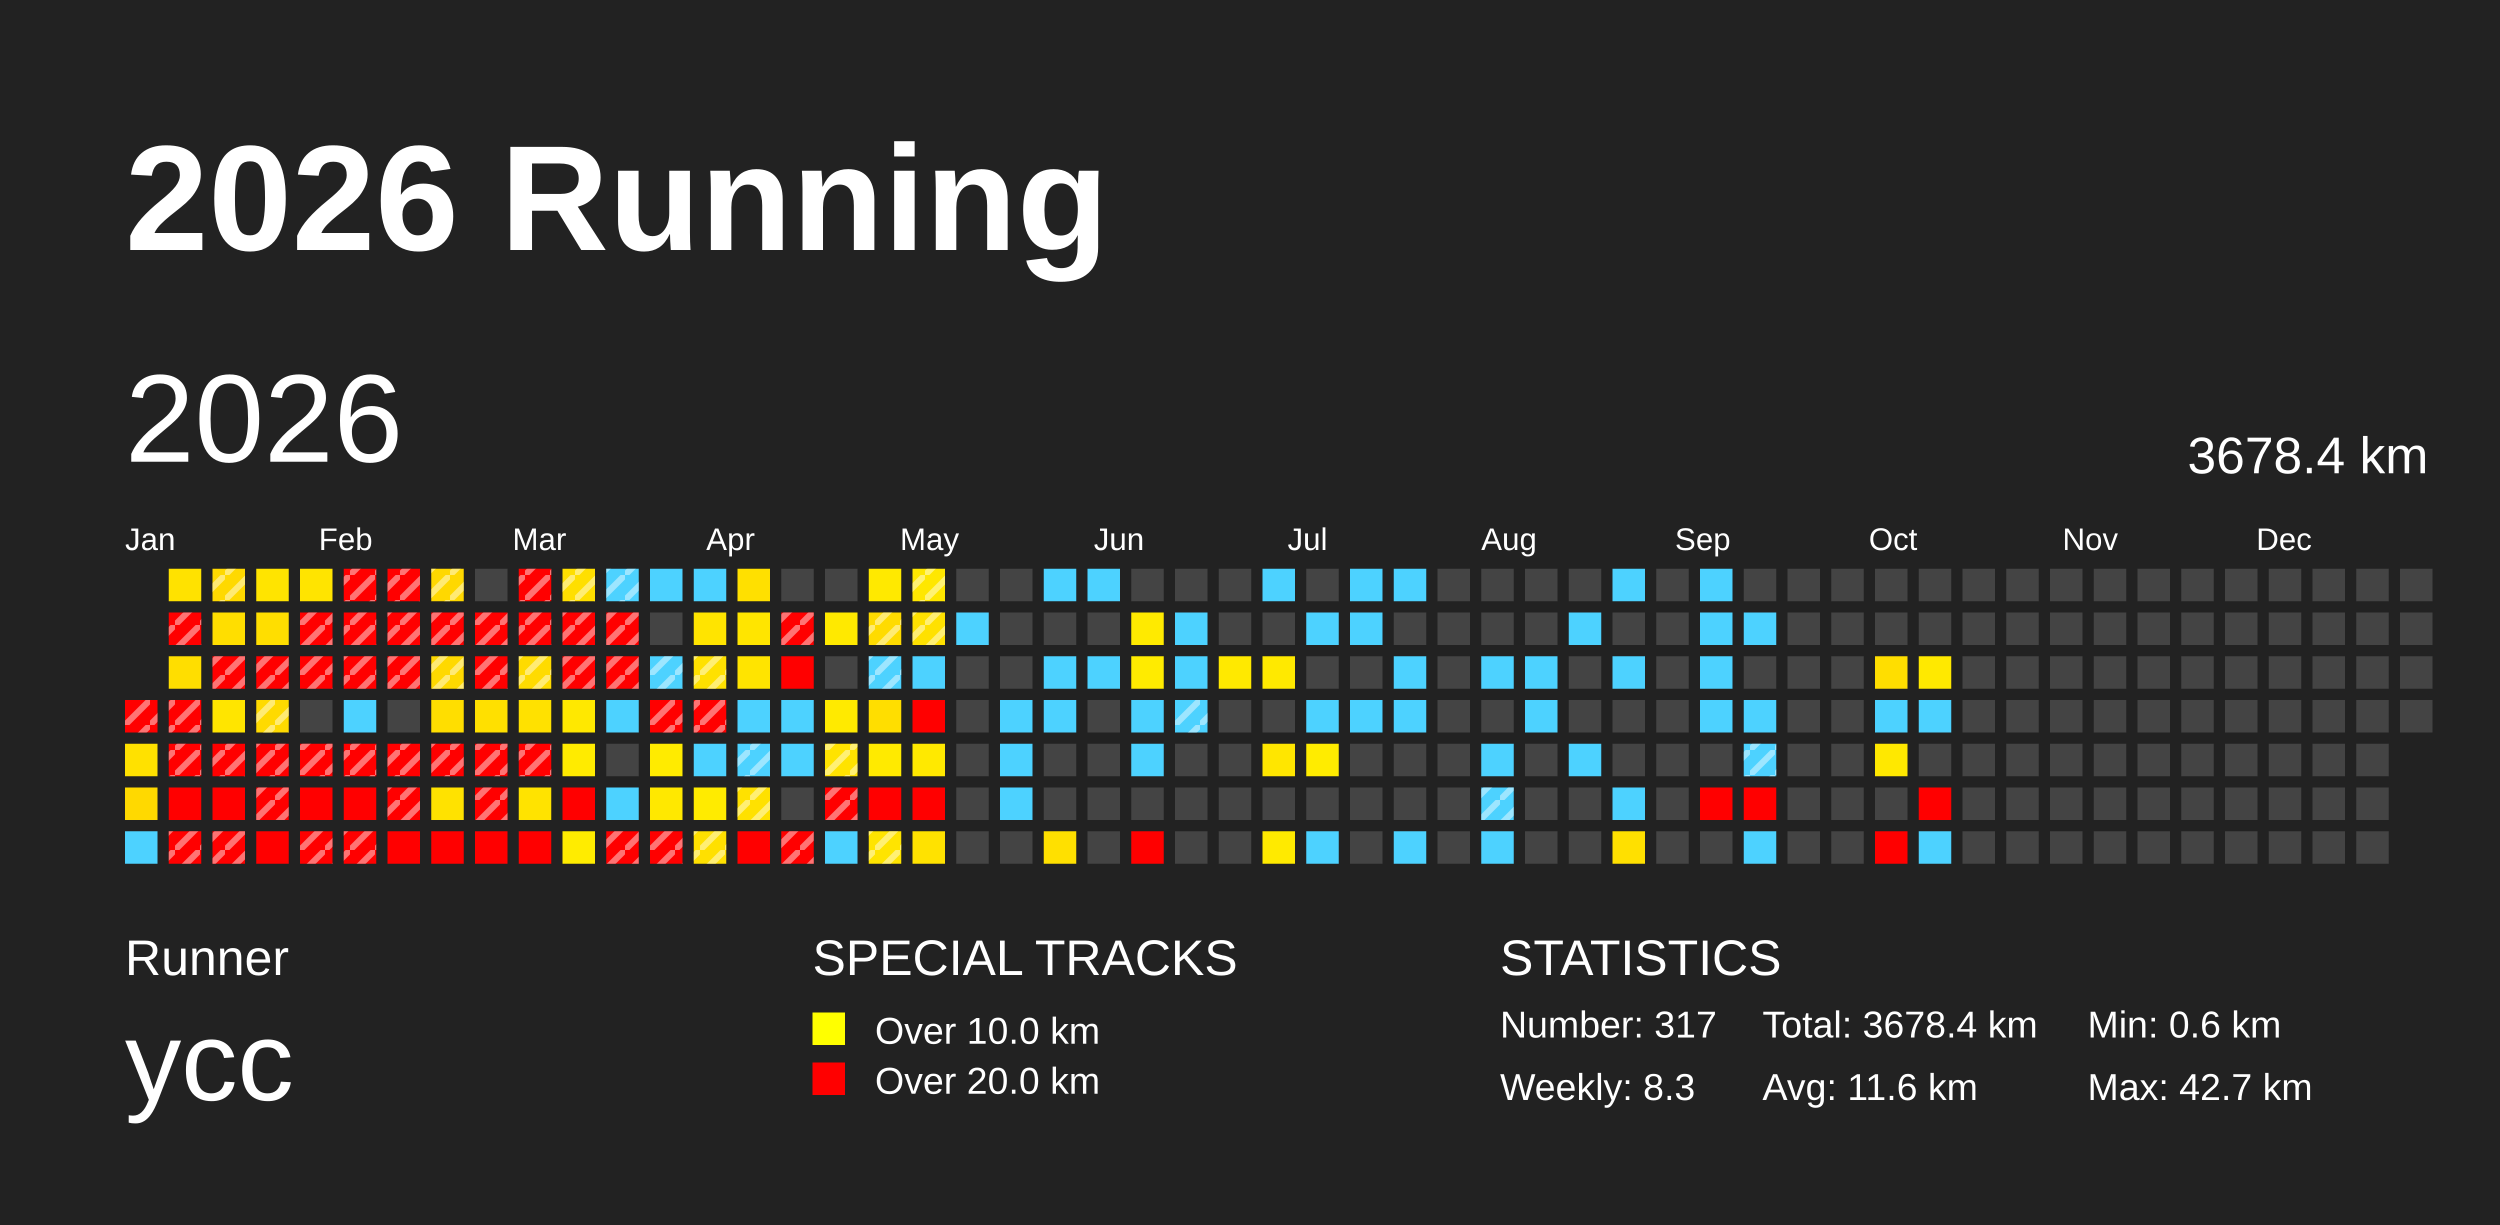
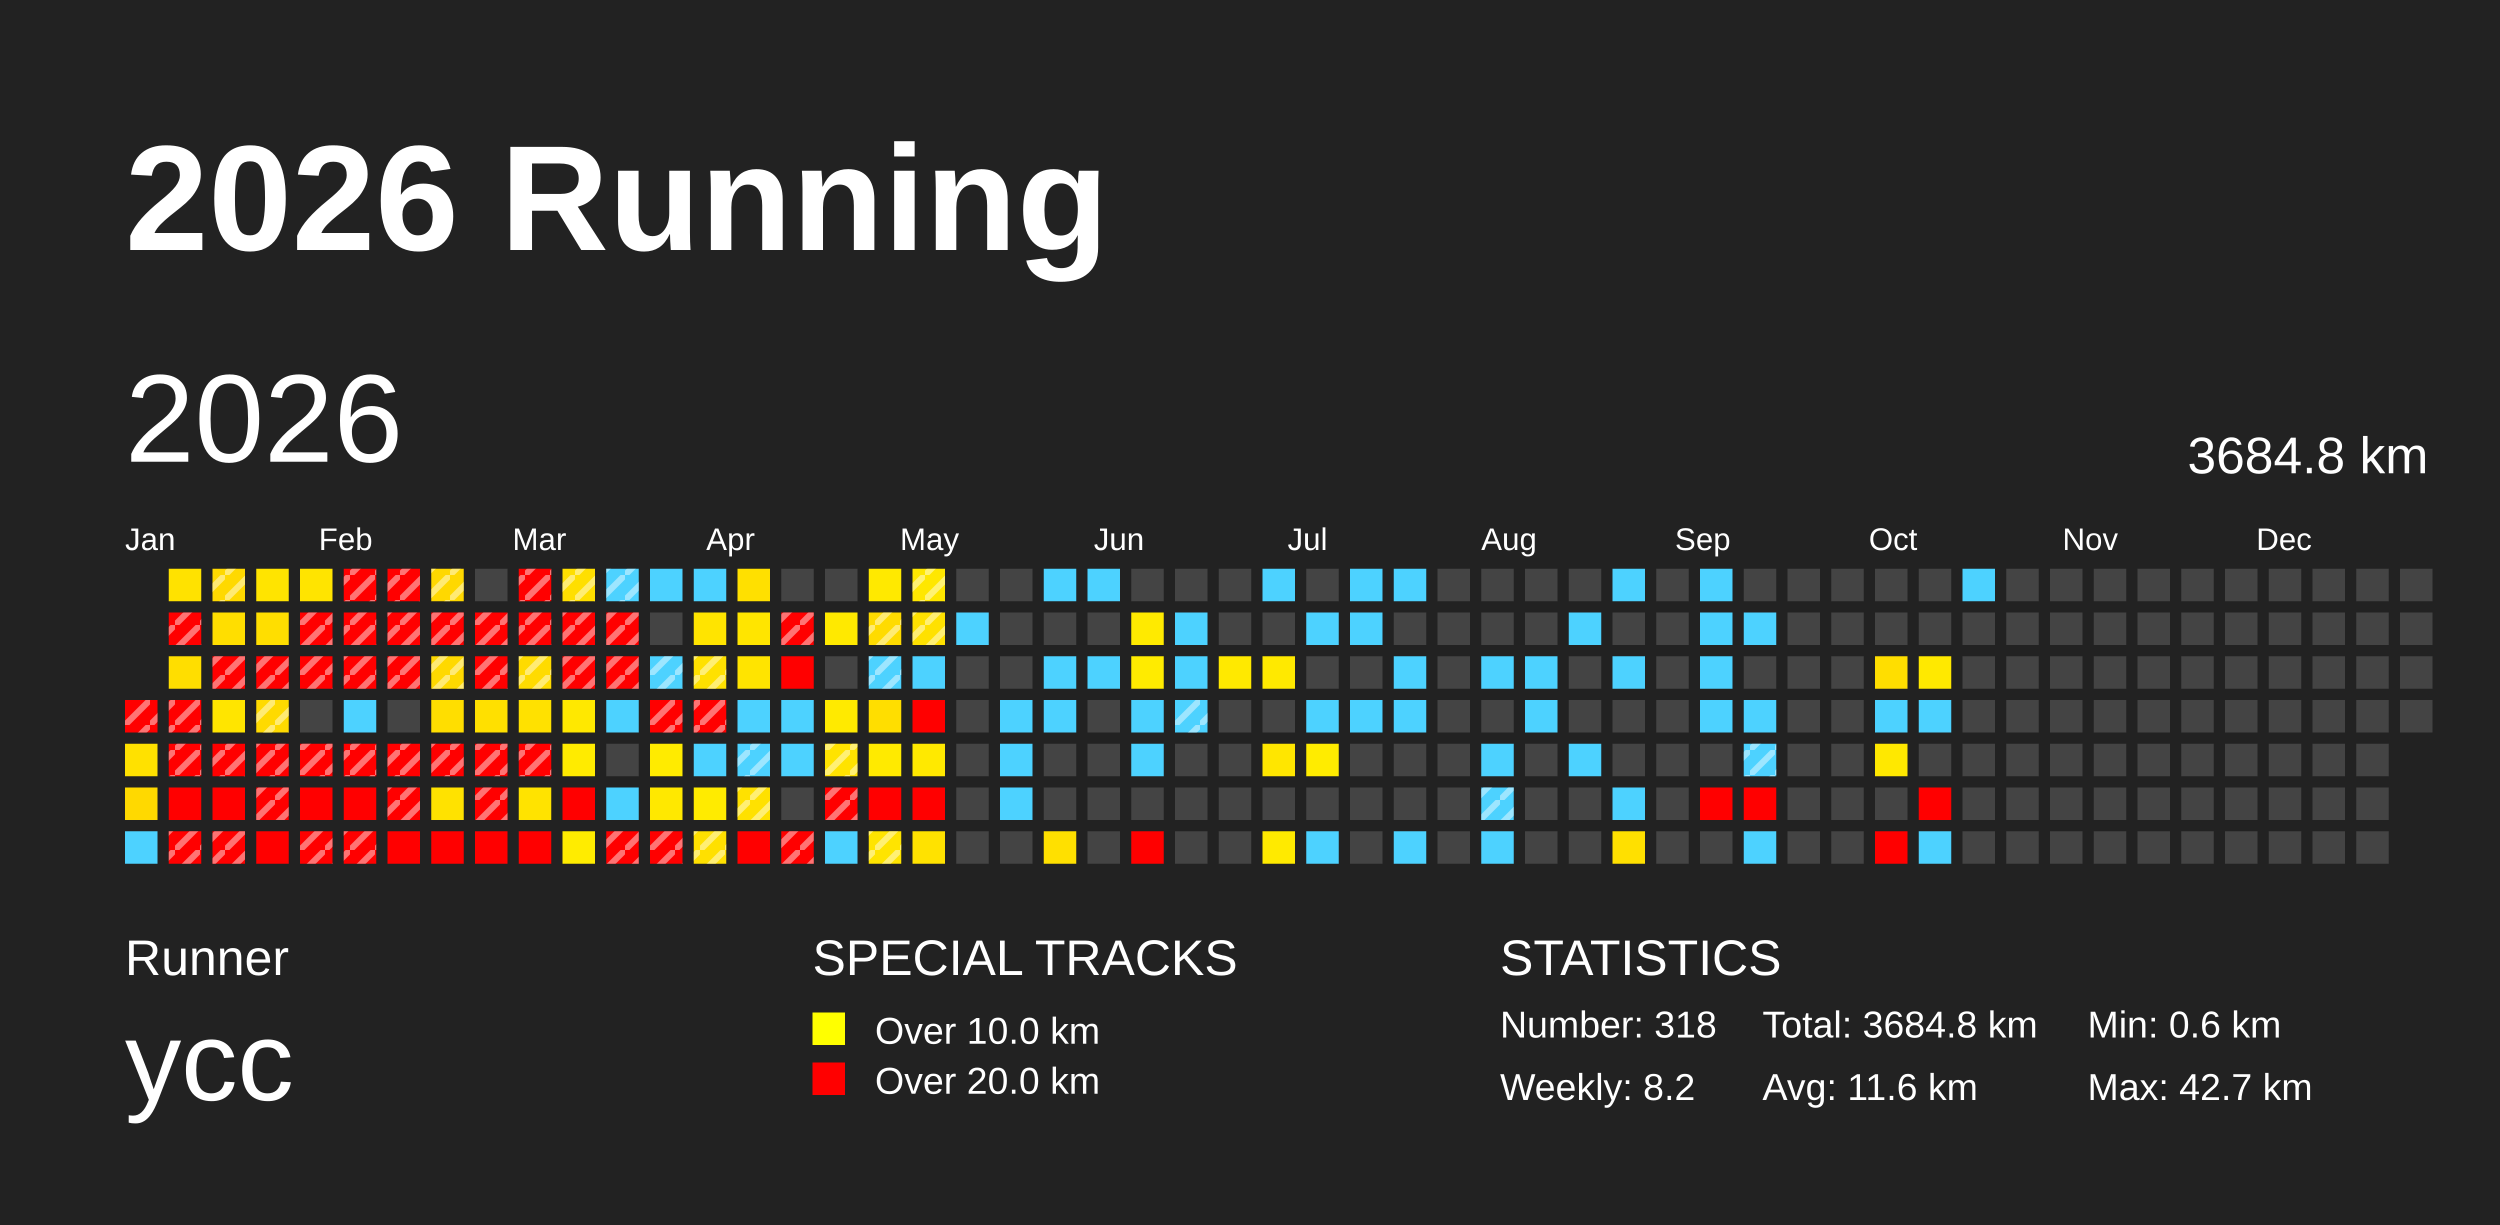
<svg xmlns="http://www.w3.org/2000/svg" baseProfile="full" height="98mm" version="1.1" viewBox="0,0,200,98" width="200mm">
  <defs>
    <pattern height="2" id="indoor-stripe" patternUnits="userSpaceOnUse" width="2">
      <line stroke="white" stroke-opacity="0.45" stroke-width="0.5" x1="0" x2="2" y1="2" y2="0" />
    </pattern>
  </defs>
  <rect fill="#222222" height="98" width="200" x="0" y="0" />
  <text fill="#FFFFFF" style="font-size:12px; font-family:Arial; font-weight:bold;" x="10" y="20">2026 Running</text>
  <text fill="#FFFFFF" style="font-size:4px; font-family:Arial" x="10" y="78">Runner</text>
  <text fill="#FFFFFF" style="font-size:9px; font-family:Arial" x="10" y="88">ycc</text>
  <text fill="#FFFFFF" style="font-size:4px; font-family:Arial" x="65" y="78">SPECIAL TRACKS</text>
  <rect fill="yellow" height="2.6" width="2.6" x="65" y="81" />
  <text fill="#FFFFFF" style="font-size:3px; font-family:Arial" x="70" y="83.5">Over 10.0 km</text>
  <rect fill="red" height="2.6" width="2.6" x="65" y="85" />
  <text fill="#FFFFFF" style="font-size:3px; font-family:Arial" x="70" y="87.5">Over 20.0 km</text>
  <text fill="#FFFFFF" style="font-size:4px; font-family:Arial" x="120" y="78">STATISTICS</text>
-   <text fill="#FFFFFF" style="font-size:3px; font-family:Arial" x="120" y="83">Number: 317</text>
-   <text fill="#FFFFFF" style="font-size:3px; font-family:Arial" x="120" y="88">Weekly: 8.3</text>
-   <text fill="#FFFFFF" style="font-size:3px; font-family:Arial" x="141" y="83">Total: 3678.4 km</text>
+   <text fill="#FFFFFF" style="font-size:3px; font-family:Arial" x="120" y="83">Number: 318</text>
+   <text fill="#FFFFFF" style="font-size:3px; font-family:Arial" x="120" y="88">Weekly: 8.2</text>
+   <text fill="#FFFFFF" style="font-size:3px; font-family:Arial" x="141" y="83">Total: 3684.8 km</text>
  <text fill="#FFFFFF" style="font-size:3px; font-family:Arial" x="141" y="88">Avg: 11.6 km</text>
  <text fill="#FFFFFF" style="font-size:3px; font-family:Arial" x="167" y="83">Min: 0.6 km</text>
  <text fill="#FFFFFF" style="font-size:3px; font-family:Arial" x="167" y="88">Max: 42.7 km</text>
  <text dominant-baseline="hanging" fill="#FFFFFF" style="font-size:10.0px; font-family:Arial;" x="10" y="30">2026</text>
-   <text dominant-baseline="hanging" fill="#FFFFFF" style="font-size:4.125px; font-family:Arial;" x="175" y="35">3678.4 km</text>
+   <text dominant-baseline="hanging" fill="#FFFFFF" style="font-size:4.125px; font-family:Arial;" x="175" y="35">3684.8 km</text>
  <text fill="#FFFFFF" style="font-size:2.5px; font-family:Arial" x="10.0" y="44">Jan</text>
  <text fill="#FFFFFF" style="font-size:2.5px; font-family:Arial" x="25.5" y="44">Feb</text>
  <text fill="#FFFFFF" style="font-size:2.5px; font-family:Arial" x="41.0" y="44">Mar</text>
  <text fill="#FFFFFF" style="font-size:2.5px; font-family:Arial" x="56.5" y="44">Apr</text>
  <text fill="#FFFFFF" style="font-size:2.5px; font-family:Arial" x="72.0" y="44">May</text>
  <text fill="#FFFFFF" style="font-size:2.5px; font-family:Arial" x="87.5" y="44">Jun</text>
  <text fill="#FFFFFF" style="font-size:2.5px; font-family:Arial" x="103.0" y="44">Jul</text>
  <text fill="#FFFFFF" style="font-size:2.5px; font-family:Arial" x="118.5" y="44">Aug</text>
  <text fill="#FFFFFF" style="font-size:2.5px; font-family:Arial" x="134.0" y="44">Sep</text>
  <text fill="#FFFFFF" style="font-size:2.5px; font-family:Arial" x="149.5" y="44">Oct</text>
  <text fill="#FFFFFF" style="font-size:2.5px; font-family:Arial" x="165.0" y="44">Nov</text>
  <text fill="#FFFFFF" style="font-size:2.5px; font-family:Arial" x="180.5" y="44">Dec</text>
  <rect fill="red" height="2.6" width="2.6" x="10.0" y="56.0" />
  <rect fill="url(#indoor-stripe)" height="2.6" width="2.6" x="10.0" y="56.0" />
  <rect fill="#ffe100" height="2.6" width="2.6" x="10.0" y="59.5" />
  <rect fill="#ffd900" height="2.6" width="2.6" x="10.0" y="63.0" />
  <rect fill="#4dd2ff" height="2.6" width="2.6" x="10.0" y="66.5" />
  <rect fill="#ffe200" height="2.6" width="2.6" x="13.5" y="45.5" />
  <rect fill="red" height="2.6" width="2.6" x="13.5" y="49.0" />
  <rect fill="url(#indoor-stripe)" height="2.6" width="2.6" x="13.5" y="49.0" />
  <rect fill="#ffde00" height="2.6" width="2.6" x="13.5" y="52.5" />
  <rect fill="red" height="2.6" width="2.6" x="13.5" y="56.0" />
  <rect fill="url(#indoor-stripe)" height="2.6" width="2.6" x="13.5" y="56.0" />
  <rect fill="red" height="2.6" width="2.6" x="13.5" y="59.5" />
  <rect fill="url(#indoor-stripe)" height="2.6" width="2.6" x="13.5" y="59.5" />
  <rect fill="red" height="2.6" width="2.6" x="13.5" y="63.0" />
  <rect fill="red" height="2.6" width="2.6" x="13.5" y="66.5" />
  <rect fill="url(#indoor-stripe)" height="2.6" width="2.6" x="13.5" y="66.5" />
  <rect fill="#ffd900" height="2.6" width="2.6" x="17.0" y="45.5" />
  <rect fill="url(#indoor-stripe)" height="2.6" width="2.6" x="17.0" y="45.5" />
  <rect fill="#ffde00" height="2.6" width="2.6" x="17.0" y="49.0" />
  <rect fill="red" height="2.6" width="2.6" x="17.0" y="52.5" />
  <rect fill="url(#indoor-stripe)" height="2.6" width="2.6" x="17.0" y="52.5" />
  <rect fill="#ffe500" height="2.6" width="2.6" x="17.0" y="56.0" />
  <rect fill="red" height="2.6" width="2.6" x="17.0" y="59.5" />
  <rect fill="url(#indoor-stripe)" height="2.6" width="2.6" x="17.0" y="59.5" />
  <rect fill="red" height="2.6" width="2.6" x="17.0" y="63.0" />
  <rect fill="red" height="2.6" width="2.6" x="17.0" y="66.5" />
  <rect fill="url(#indoor-stripe)" height="2.6" width="2.6" x="17.0" y="66.5" />
  <rect fill="#ffe400" height="2.6" width="2.6" x="20.5" y="45.5" />
  <rect fill="#ffde00" height="2.6" width="2.6" x="20.5" y="49.0" />
  <rect fill="red" height="2.6" width="2.6" x="20.5" y="52.5" />
  <rect fill="url(#indoor-stripe)" height="2.6" width="2.6" x="20.5" y="52.5" />
  <rect fill="#ffda00" height="2.6" width="2.6" x="20.5" y="56.0" />
  <rect fill="url(#indoor-stripe)" height="2.6" width="2.6" x="20.5" y="56.0" />
  <rect fill="red" height="2.6" width="2.6" x="20.5" y="59.5" />
  <rect fill="url(#indoor-stripe)" height="2.6" width="2.6" x="20.5" y="59.5" />
  <rect fill="red" height="2.6" width="2.6" x="20.5" y="63.0" />
  <rect fill="url(#indoor-stripe)" height="2.6" width="2.6" x="20.5" y="63.0" />
  <rect fill="red" height="2.6" width="2.6" x="20.5" y="66.5" />
  <rect fill="#ffe400" height="2.6" width="2.6" x="24.0" y="45.5" />
  <rect fill="red" height="2.6" width="2.6" x="24.0" y="49.0" />
  <rect fill="url(#indoor-stripe)" height="2.6" width="2.6" x="24.0" y="49.0" />
  <rect fill="red" height="2.6" width="2.6" x="24.0" y="52.5" />
  <rect fill="url(#indoor-stripe)" height="2.6" width="2.6" x="24.0" y="52.5" />
  <rect fill="#444444" height="2.6" width="2.6" x="24.0" y="56.0" />
  <rect fill="red" height="2.6" width="2.6" x="24.0" y="59.5" />
  <rect fill="url(#indoor-stripe)" height="2.6" width="2.6" x="24.0" y="59.5" />
  <rect fill="red" height="2.6" width="2.6" x="24.0" y="63.0" />
  <rect fill="red" height="2.6" width="2.6" x="24.0" y="66.5" />
  <rect fill="url(#indoor-stripe)" height="2.6" width="2.6" x="24.0" y="66.5" />
  <rect fill="red" height="2.6" width="2.6" x="27.5" y="45.5" />
  <rect fill="url(#indoor-stripe)" height="2.6" width="2.6" x="27.5" y="45.5" />
  <rect fill="red" height="2.6" width="2.6" x="27.5" y="49.0" />
  <rect fill="url(#indoor-stripe)" height="2.6" width="2.6" x="27.5" y="49.0" />
  <rect fill="red" height="2.6" width="2.6" x="27.5" y="52.5" />
  <rect fill="url(#indoor-stripe)" height="2.6" width="2.6" x="27.5" y="52.5" />
  <rect fill="#4dd2ff" height="2.6" width="2.6" x="27.5" y="56.0" />
  <rect fill="red" height="2.6" width="2.6" x="27.5" y="59.5" />
  <rect fill="url(#indoor-stripe)" height="2.6" width="2.6" x="27.5" y="59.5" />
  <rect fill="red" height="2.6" width="2.6" x="27.5" y="63.0" />
  <rect fill="red" height="2.6" width="2.6" x="27.5" y="66.5" />
  <rect fill="url(#indoor-stripe)" height="2.6" width="2.6" x="27.5" y="66.5" />
  <rect fill="red" height="2.6" width="2.6" x="31.0" y="45.5" />
  <rect fill="url(#indoor-stripe)" height="2.6" width="2.6" x="31.0" y="45.5" />
  <rect fill="red" height="2.6" width="2.6" x="31.0" y="49.0" />
  <rect fill="url(#indoor-stripe)" height="2.6" width="2.6" x="31.0" y="49.0" />
  <rect fill="red" height="2.6" width="2.6" x="31.0" y="52.5" />
  <rect fill="url(#indoor-stripe)" height="2.6" width="2.6" x="31.0" y="52.5" />
  <rect fill="#444444" height="2.6" width="2.6" x="31.0" y="56.0" />
  <rect fill="red" height="2.6" width="2.6" x="31.0" y="59.5" />
  <rect fill="url(#indoor-stripe)" height="2.6" width="2.6" x="31.0" y="59.5" />
  <rect fill="red" height="2.6" width="2.6" x="31.0" y="63.0" />
  <rect fill="url(#indoor-stripe)" height="2.6" width="2.6" x="31.0" y="63.0" />
  <rect fill="red" height="2.6" width="2.6" x="31.0" y="66.5" />
  <rect fill="#ffd800" height="2.6" width="2.6" x="34.5" y="45.5" />
  <rect fill="url(#indoor-stripe)" height="2.6" width="2.6" x="34.5" y="45.5" />
  <rect fill="red" height="2.6" width="2.6" x="34.5" y="49.0" />
  <rect fill="url(#indoor-stripe)" height="2.6" width="2.6" x="34.5" y="49.0" />
  <rect fill="#ffd900" height="2.6" width="2.6" x="34.5" y="52.5" />
  <rect fill="url(#indoor-stripe)" height="2.6" width="2.6" x="34.5" y="52.5" />
  <rect fill="#ffde00" height="2.6" width="2.6" x="34.5" y="56.0" />
  <rect fill="red" height="2.6" width="2.6" x="34.5" y="59.5" />
  <rect fill="url(#indoor-stripe)" height="2.6" width="2.6" x="34.5" y="59.5" />
  <rect fill="#ffe200" height="2.6" width="2.6" x="34.5" y="63.0" />
  <rect fill="red" height="2.6" width="2.6" x="34.5" y="66.5" />
  <rect fill="#444444" height="2.6" width="2.6" x="38.0" y="45.5" />
  <rect fill="red" height="2.6" width="2.6" x="38.0" y="49.0" />
  <rect fill="url(#indoor-stripe)" height="2.6" width="2.6" x="38.0" y="49.0" />
  <rect fill="red" height="2.6" width="2.6" x="38.0" y="52.5" />
  <rect fill="url(#indoor-stripe)" height="2.6" width="2.6" x="38.0" y="52.5" />
  <rect fill="#ffe000" height="2.6" width="2.6" x="38.0" y="56.0" />
  <rect fill="red" height="2.6" width="2.6" x="38.0" y="59.5" />
  <rect fill="url(#indoor-stripe)" height="2.6" width="2.6" x="38.0" y="59.5" />
  <rect fill="red" height="2.6" width="2.6" x="38.0" y="63.0" />
  <rect fill="url(#indoor-stripe)" height="2.6" width="2.6" x="38.0" y="63.0" />
  <rect fill="red" height="2.6" width="2.6" x="38.0" y="66.5" />
  <rect fill="red" height="2.6" width="2.6" x="41.5" y="45.5" />
  <rect fill="url(#indoor-stripe)" height="2.6" width="2.6" x="41.5" y="45.5" />
  <rect fill="red" height="2.6" width="2.6" x="41.5" y="49.0" />
  <rect fill="url(#indoor-stripe)" height="2.6" width="2.6" x="41.5" y="49.0" />
  <rect fill="#ffdb00" height="2.6" width="2.6" x="41.5" y="52.5" />
  <rect fill="url(#indoor-stripe)" height="2.6" width="2.6" x="41.5" y="52.5" />
  <rect fill="#ffe100" height="2.6" width="2.6" x="41.5" y="56.0" />
  <rect fill="red" height="2.6" width="2.6" x="41.5" y="59.5" />
  <rect fill="url(#indoor-stripe)" height="2.6" width="2.6" x="41.5" y="59.5" />
  <rect fill="#ffe300" height="2.6" width="2.6" x="41.5" y="63.0" />
  <rect fill="red" height="2.6" width="2.6" x="41.5" y="66.5" />
  <rect fill="#ffdf00" height="2.6" width="2.6" x="45.0" y="45.5" />
  <rect fill="url(#indoor-stripe)" height="2.6" width="2.6" x="45.0" y="45.5" />
  <rect fill="red" height="2.6" width="2.6" x="45.0" y="49.0" />
  <rect fill="url(#indoor-stripe)" height="2.6" width="2.6" x="45.0" y="49.0" />
  <rect fill="red" height="2.6" width="2.6" x="45.0" y="52.5" />
  <rect fill="url(#indoor-stripe)" height="2.6" width="2.6" x="45.0" y="52.5" />
  <rect fill="#ffe800" height="2.6" width="2.6" x="45.0" y="56.0" />
  <rect fill="#ffeb00" height="2.6" width="2.6" x="45.0" y="59.5" />
  <rect fill="red" height="2.6" width="2.6" x="45.0" y="63.0" />
  <rect fill="#ffec00" height="2.6" width="2.6" x="45.0" y="66.5" />
  <rect fill="#4dd2ff" height="2.6" width="2.6" x="48.5" y="45.5" />
  <rect fill="url(#indoor-stripe)" height="2.6" width="2.6" x="48.5" y="45.5" />
  <rect fill="red" height="2.6" width="2.6" x="48.5" y="49.0" />
  <rect fill="url(#indoor-stripe)" height="2.6" width="2.6" x="48.5" y="49.0" />
  <rect fill="red" height="2.6" width="2.6" x="48.5" y="52.5" />
  <rect fill="url(#indoor-stripe)" height="2.6" width="2.6" x="48.5" y="52.5" />
  <rect fill="#4dd2ff" height="2.6" width="2.6" x="48.5" y="56.0" />
  <rect fill="#444444" height="2.6" width="2.6" x="48.5" y="59.5" />
  <rect fill="#4dd2ff" height="2.6" width="2.6" x="48.5" y="63.0" />
  <rect fill="red" height="2.6" width="2.6" x="48.5" y="66.5" />
  <rect fill="url(#indoor-stripe)" height="2.6" width="2.6" x="48.5" y="66.5" />
  <rect fill="#4dd2ff" height="2.6" width="2.6" x="52.0" y="45.5" />
  <rect fill="#444444" height="2.6" width="2.6" x="52.0" y="49.0" />
  <rect fill="#4dd2ff" height="2.6" width="2.6" x="52.0" y="52.5" />
  <rect fill="url(#indoor-stripe)" height="2.6" width="2.6" x="52.0" y="52.5" />
  <rect fill="red" height="2.6" width="2.6" x="52.0" y="56.0" />
  <rect fill="url(#indoor-stripe)" height="2.6" width="2.6" x="52.0" y="56.0" />
  <rect fill="#ffeb00" height="2.6" width="2.6" x="52.0" y="59.5" />
  <rect fill="#ffe800" height="2.6" width="2.6" x="52.0" y="63.0" />
  <rect fill="red" height="2.6" width="2.6" x="52.0" y="66.5" />
  <rect fill="url(#indoor-stripe)" height="2.6" width="2.6" x="52.0" y="66.5" />
  <rect fill="#4dd2ff" height="2.6" width="2.6" x="55.5" y="45.5" />
  <rect fill="#ffe400" height="2.6" width="2.6" x="55.5" y="49.0" />
  <rect fill="#ffe100" height="2.6" width="2.6" x="55.5" y="52.5" />
  <rect fill="url(#indoor-stripe)" height="2.6" width="2.6" x="55.5" y="52.5" />
  <rect fill="red" height="2.6" width="2.6" x="55.5" y="56.0" />
  <rect fill="url(#indoor-stripe)" height="2.6" width="2.6" x="55.5" y="56.0" />
  <rect fill="#4dd2ff" height="2.6" width="2.6" x="55.5" y="59.5" />
  <rect fill="#ffeb00" height="2.6" width="2.6" x="55.5" y="63.0" />
  <rect fill="#ffe000" height="2.6" width="2.6" x="55.5" y="66.5" />
  <rect fill="url(#indoor-stripe)" height="2.6" width="2.6" x="55.5" y="66.5" />
  <rect fill="#ffe000" height="2.6" width="2.6" x="59.0" y="45.5" />
  <rect fill="#ffe500" height="2.6" width="2.6" x="59.0" y="49.0" />
  <rect fill="#ffe400" height="2.6" width="2.6" x="59.0" y="52.5" />
  <rect fill="#4dd2ff" height="2.6" width="2.6" x="59.0" y="56.0" />
  <rect fill="#4dd2ff" height="2.6" width="2.6" x="59.0" y="59.5" />
  <rect fill="url(#indoor-stripe)" height="2.6" width="2.6" x="59.0" y="59.5" />
  <rect fill="#ffe100" height="2.6" width="2.6" x="59.0" y="63.0" />
  <rect fill="url(#indoor-stripe)" height="2.6" width="2.6" x="59.0" y="63.0" />
  <rect fill="red" height="2.6" width="2.6" x="59.0" y="66.5" />
  <rect fill="#444444" height="2.6" width="2.6" x="62.5" y="45.5" />
  <rect fill="red" height="2.6" width="2.6" x="62.5" y="49.0" />
  <rect fill="url(#indoor-stripe)" height="2.6" width="2.6" x="62.5" y="49.0" />
  <rect fill="red" height="2.6" width="2.6" x="62.5" y="52.5" />
  <rect fill="#4dd2ff" height="2.6" width="2.6" x="62.5" y="56.0" />
  <rect fill="#4dd2ff" height="2.6" width="2.6" x="62.5" y="59.5" />
  <rect fill="#444444" height="2.6" width="2.6" x="62.5" y="63.0" />
  <rect fill="red" height="2.6" width="2.6" x="62.5" y="66.5" />
  <rect fill="url(#indoor-stripe)" height="2.6" width="2.6" x="62.5" y="66.5" />
  <rect fill="#444444" height="2.6" width="2.6" x="66.0" y="45.5" />
  <rect fill="#ffe900" height="2.6" width="2.6" x="66.0" y="49.0" />
  <rect fill="#444444" height="2.6" width="2.6" x="66.0" y="52.5" />
  <rect fill="#ffea00" height="2.6" width="2.6" x="66.0" y="56.0" />
  <rect fill="#ffe300" height="2.6" width="2.6" x="66.0" y="59.5" />
  <rect fill="url(#indoor-stripe)" height="2.6" width="2.6" x="66.0" y="59.5" />
  <rect fill="red" height="2.6" width="2.6" x="66.0" y="63.0" />
  <rect fill="url(#indoor-stripe)" height="2.6" width="2.6" x="66.0" y="63.0" />
  <rect fill="#4dd2ff" height="2.6" width="2.6" x="66.0" y="66.5" />
  <rect fill="#ffe900" height="2.6" width="2.6" x="69.5" y="45.5" />
  <rect fill="#ffdb00" height="2.6" width="2.6" x="69.5" y="49.0" />
  <rect fill="url(#indoor-stripe)" height="2.6" width="2.6" x="69.5" y="49.0" />
  <rect fill="#4dd2ff" height="2.6" width="2.6" x="69.5" y="52.5" />
  <rect fill="url(#indoor-stripe)" height="2.6" width="2.6" x="69.5" y="52.5" />
  <rect fill="#ffde00" height="2.6" width="2.6" x="69.5" y="56.0" />
  <rect fill="#ffea00" height="2.6" width="2.6" x="69.5" y="59.5" />
  <rect fill="red" height="2.6" width="2.6" x="69.5" y="63.0" />
  <rect fill="#ffe400" height="2.6" width="2.6" x="69.5" y="66.5" />
  <rect fill="url(#indoor-stripe)" height="2.6" width="2.6" x="69.5" y="66.5" />
  <rect fill="#ffe700" height="2.6" width="2.6" x="73.0" y="45.5" />
  <rect fill="url(#indoor-stripe)" height="2.6" width="2.6" x="73.0" y="45.5" />
  <rect fill="#ffe100" height="2.6" width="2.6" x="73.0" y="49.0" />
  <rect fill="url(#indoor-stripe)" height="2.6" width="2.6" x="73.0" y="49.0" />
  <rect fill="#4dd2ff" height="2.6" width="2.6" x="73.0" y="52.5" />
  <rect fill="red" height="2.6" width="2.6" x="73.0" y="56.0" />
  <rect fill="#ffe900" height="2.6" width="2.6" x="73.0" y="59.5" />
  <rect fill="red" height="2.6" width="2.6" x="73.0" y="63.0" />
  <rect fill="#ffe200" height="2.6" width="2.6" x="73.0" y="66.5" />
  <rect fill="#444444" height="2.6" width="2.6" x="76.5" y="45.5" />
  <rect fill="#4dd2ff" height="2.6" width="2.6" x="76.5" y="49.0" />
  <rect fill="#444444" height="2.6" width="2.6" x="76.5" y="52.5" />
  <rect fill="#444444" height="2.6" width="2.6" x="76.5" y="56.0" />
  <rect fill="#444444" height="2.6" width="2.6" x="76.5" y="59.5" />
  <rect fill="#444444" height="2.6" width="2.6" x="76.5" y="63.0" />
  <rect fill="#444444" height="2.6" width="2.6" x="76.5" y="66.5" />
  <rect fill="#444444" height="2.6" width="2.6" x="80.0" y="45.5" />
  <rect fill="#444444" height="2.6" width="2.6" x="80.0" y="49.0" />
  <rect fill="#444444" height="2.6" width="2.6" x="80.0" y="52.5" />
  <rect fill="#4dd2ff" height="2.6" width="2.6" x="80.0" y="56.0" />
  <rect fill="#4dd2ff" height="2.6" width="2.6" x="80.0" y="59.5" />
  <rect fill="#4dd2ff" height="2.6" width="2.6" x="80.0" y="63.0" />
  <rect fill="#444444" height="2.6" width="2.6" x="80.0" y="66.5" />
  <rect fill="#4dd2ff" height="2.6" width="2.6" x="83.5" y="45.5" />
  <rect fill="#444444" height="2.6" width="2.6" x="83.5" y="49.0" />
  <rect fill="#4dd2ff" height="2.6" width="2.6" x="83.5" y="52.5" />
  <rect fill="#4dd2ff" height="2.6" width="2.6" x="83.5" y="56.0" />
  <rect fill="#444444" height="2.6" width="2.6" x="83.5" y="59.5" />
  <rect fill="#444444" height="2.6" width="2.6" x="83.5" y="63.0" />
  <rect fill="#ffe000" height="2.6" width="2.6" x="83.5" y="66.5" />
  <rect fill="#4dd2ff" height="2.6" width="2.6" x="87.0" y="45.5" />
  <rect fill="#444444" height="2.6" width="2.6" x="87.0" y="49.0" />
  <rect fill="#4dd2ff" height="2.6" width="2.6" x="87.0" y="52.5" />
  <rect fill="#444444" height="2.6" width="2.6" x="87.0" y="56.0" />
  <rect fill="#444444" height="2.6" width="2.6" x="87.0" y="59.5" />
  <rect fill="#444444" height="2.6" width="2.6" x="87.0" y="63.0" />
  <rect fill="#444444" height="2.6" width="2.6" x="87.0" y="66.5" />
  <rect fill="#444444" height="2.6" width="2.6" x="90.5" y="45.5" />
  <rect fill="#ffea00" height="2.6" width="2.6" x="90.5" y="49.0" />
  <rect fill="#ffeb00" height="2.6" width="2.6" x="90.5" y="52.5" />
  <rect fill="#4dd2ff" height="2.6" width="2.6" x="90.5" y="56.0" />
  <rect fill="#4dd2ff" height="2.6" width="2.6" x="90.5" y="59.5" />
  <rect fill="#444444" height="2.6" width="2.6" x="90.5" y="63.0" />
  <rect fill="red" height="2.6" width="2.6" x="90.5" y="66.5" />
  <rect fill="#444444" height="2.6" width="2.6" x="94.0" y="45.5" />
  <rect fill="#4dd2ff" height="2.6" width="2.6" x="94.0" y="49.0" />
  <rect fill="#4dd2ff" height="2.6" width="2.6" x="94.0" y="52.5" />
  <rect fill="#4dd2ff" height="2.6" width="2.6" x="94.0" y="56.0" />
  <rect fill="url(#indoor-stripe)" height="2.6" width="2.6" x="94.0" y="56.0" />
  <rect fill="#444444" height="2.6" width="2.6" x="94.0" y="59.5" />
  <rect fill="#444444" height="2.6" width="2.6" x="94.0" y="63.0" />
  <rect fill="#444444" height="2.6" width="2.6" x="94.0" y="66.5" />
  <rect fill="#444444" height="2.6" width="2.6" x="97.5" y="45.5" />
  <rect fill="#444444" height="2.6" width="2.6" x="97.5" y="49.0" />
  <rect fill="#ffe900" height="2.6" width="2.6" x="97.5" y="52.5" />
  <rect fill="#444444" height="2.6" width="2.6" x="97.5" y="56.0" />
  <rect fill="#444444" height="2.6" width="2.6" x="97.5" y="59.5" />
  <rect fill="#444444" height="2.6" width="2.6" x="97.5" y="63.0" />
  <rect fill="#444444" height="2.6" width="2.6" x="97.5" y="66.5" />
  <rect fill="#4dd2ff" height="2.6" width="2.6" x="101.0" y="45.5" />
  <rect fill="#444444" height="2.6" width="2.6" x="101.0" y="49.0" />
  <rect fill="#ffe900" height="2.6" width="2.6" x="101.0" y="52.5" />
  <rect fill="#444444" height="2.6" width="2.6" x="101.0" y="56.0" />
  <rect fill="#ffe600" height="2.6" width="2.6" x="101.0" y="59.5" />
  <rect fill="#444444" height="2.6" width="2.6" x="101.0" y="63.0" />
  <rect fill="#ffea00" height="2.6" width="2.6" x="101.0" y="66.5" />
  <rect fill="#444444" height="2.6" width="2.6" x="104.5" y="45.5" />
  <rect fill="#4dd2ff" height="2.6" width="2.6" x="104.5" y="49.0" />
  <rect fill="#444444" height="2.6" width="2.6" x="104.5" y="52.5" />
  <rect fill="#4dd2ff" height="2.6" width="2.6" x="104.5" y="56.0" />
  <rect fill="#ffec00" height="2.6" width="2.6" x="104.5" y="59.5" />
  <rect fill="#444444" height="2.6" width="2.6" x="104.5" y="63.0" />
  <rect fill="#4dd2ff" height="2.6" width="2.6" x="104.5" y="66.5" />
  <rect fill="#4dd2ff" height="2.6" width="2.6" x="108.0" y="45.5" />
  <rect fill="#4dd2ff" height="2.6" width="2.6" x="108.0" y="49.0" />
  <rect fill="#444444" height="2.6" width="2.6" x="108.0" y="52.5" />
  <rect fill="#4dd2ff" height="2.6" width="2.6" x="108.0" y="56.0" />
  <rect fill="#444444" height="2.6" width="2.6" x="108.0" y="59.5" />
  <rect fill="#444444" height="2.6" width="2.6" x="108.0" y="63.0" />
  <rect fill="#444444" height="2.6" width="2.6" x="108.0" y="66.5" />
  <rect fill="#4dd2ff" height="2.6" width="2.6" x="111.5" y="45.5" />
  <rect fill="#444444" height="2.6" width="2.6" x="111.5" y="49.0" />
  <rect fill="#4dd2ff" height="2.6" width="2.6" x="111.5" y="52.5" />
  <rect fill="#4dd2ff" height="2.6" width="2.6" x="111.5" y="56.0" />
  <rect fill="#444444" height="2.6" width="2.6" x="111.5" y="59.5" />
  <rect fill="#444444" height="2.6" width="2.6" x="111.5" y="63.0" />
  <rect fill="#4dd2ff" height="2.6" width="2.6" x="111.5" y="66.5" />
  <rect fill="#444444" height="2.6" width="2.6" x="115.0" y="45.5" />
  <rect fill="#444444" height="2.6" width="2.6" x="115.0" y="49.0" />
  <rect fill="#444444" height="2.6" width="2.6" x="115.0" y="52.5" />
  <rect fill="#444444" height="2.6" width="2.6" x="115.0" y="56.0" />
  <rect fill="#444444" height="2.6" width="2.6" x="115.0" y="59.5" />
  <rect fill="#444444" height="2.6" width="2.6" x="115.0" y="63.0" />
  <rect fill="#444444" height="2.6" width="2.6" x="115.0" y="66.5" />
  <rect fill="#444444" height="2.6" width="2.6" x="118.5" y="45.5" />
  <rect fill="#444444" height="2.6" width="2.6" x="118.5" y="49.0" />
  <rect fill="#4dd2ff" height="2.6" width="2.6" x="118.5" y="52.5" />
  <rect fill="#444444" height="2.6" width="2.6" x="118.5" y="56.0" />
  <rect fill="#4dd2ff" height="2.6" width="2.6" x="118.5" y="59.5" />
  <rect fill="#4dd2ff" height="2.6" width="2.6" x="118.5" y="63.0" />
  <rect fill="url(#indoor-stripe)" height="2.6" width="2.6" x="118.5" y="63.0" />
  <rect fill="#4dd2ff" height="2.6" width="2.6" x="118.5" y="66.5" />
  <rect fill="#444444" height="2.6" width="2.6" x="122.0" y="45.5" />
  <rect fill="#444444" height="2.6" width="2.6" x="122.0" y="49.0" />
  <rect fill="#4dd2ff" height="2.6" width="2.6" x="122.0" y="52.5" />
  <rect fill="#4dd2ff" height="2.6" width="2.6" x="122.0" y="56.0" />
  <rect fill="#444444" height="2.6" width="2.6" x="122.0" y="59.5" />
  <rect fill="#444444" height="2.6" width="2.6" x="122.0" y="63.0" />
  <rect fill="#444444" height="2.6" width="2.6" x="122.0" y="66.5" />
  <rect fill="#444444" height="2.6" width="2.6" x="125.5" y="45.5" />
  <rect fill="#4dd2ff" height="2.6" width="2.6" x="125.5" y="49.0" />
  <rect fill="#444444" height="2.6" width="2.6" x="125.5" y="52.5" />
  <rect fill="#444444" height="2.6" width="2.6" x="125.5" y="56.0" />
  <rect fill="#4dd2ff" height="2.6" width="2.6" x="125.5" y="59.5" />
  <rect fill="#444444" height="2.6" width="2.6" x="125.5" y="63.0" />
  <rect fill="#444444" height="2.6" width="2.6" x="125.5" y="66.5" />
  <rect fill="#4dd2ff" height="2.6" width="2.6" x="129.0" y="45.5" />
  <rect fill="#444444" height="2.6" width="2.6" x="129.0" y="49.0" />
  <rect fill="#4dd2ff" height="2.6" width="2.6" x="129.0" y="52.5" />
  <rect fill="#444444" height="2.6" width="2.6" x="129.0" y="56.0" />
  <rect fill="#444444" height="2.6" width="2.6" x="129.0" y="59.5" />
  <rect fill="#4dd2ff" height="2.6" width="2.6" x="129.0" y="63.0" />
  <rect fill="#ffe000" height="2.6" width="2.6" x="129.0" y="66.5" />
  <rect fill="#444444" height="2.6" width="2.6" x="132.5" y="45.5" />
  <rect fill="#444444" height="2.6" width="2.6" x="132.5" y="49.0" />
  <rect fill="#444444" height="2.6" width="2.6" x="132.5" y="52.5" />
  <rect fill="#444444" height="2.6" width="2.6" x="132.5" y="56.0" />
  <rect fill="#444444" height="2.6" width="2.6" x="132.5" y="59.5" />
  <rect fill="#444444" height="2.6" width="2.6" x="132.5" y="63.0" />
  <rect fill="#444444" height="2.6" width="2.6" x="132.5" y="66.5" />
  <rect fill="#4dd2ff" height="2.6" width="2.6" x="136.0" y="45.5" />
  <rect fill="#4dd2ff" height="2.6" width="2.6" x="136.0" y="49.0" />
  <rect fill="#4dd2ff" height="2.6" width="2.6" x="136.0" y="52.5" />
  <rect fill="#4dd2ff" height="2.6" width="2.6" x="136.0" y="56.0" />
  <rect fill="#444444" height="2.6" width="2.6" x="136.0" y="59.5" />
  <rect fill="red" height="2.6" width="2.6" x="136.0" y="63.0" />
  <rect fill="#444444" height="2.6" width="2.6" x="136.0" y="66.5" />
  <rect fill="#444444" height="2.6" width="2.6" x="139.5" y="45.5" />
  <rect fill="#4dd2ff" height="2.6" width="2.6" x="139.5" y="49.0" />
  <rect fill="#444444" height="2.6" width="2.6" x="139.5" y="52.5" />
  <rect fill="#4dd2ff" height="2.6" width="2.6" x="139.5" y="56.0" />
  <rect fill="#4dd2ff" height="2.6" width="2.6" x="139.5" y="59.5" />
  <rect fill="url(#indoor-stripe)" height="2.6" width="2.6" x="139.5" y="59.5" />
  <rect fill="red" height="2.6" width="2.6" x="139.5" y="63.0" />
  <rect fill="#4dd2ff" height="2.6" width="2.6" x="139.5" y="66.5" />
  <rect fill="#444444" height="2.6" width="2.6" x="143.0" y="45.5" />
  <rect fill="#444444" height="2.6" width="2.6" x="143.0" y="49.0" />
  <rect fill="#444444" height="2.6" width="2.6" x="143.0" y="52.5" />
  <rect fill="#444444" height="2.6" width="2.6" x="143.0" y="56.0" />
  <rect fill="#444444" height="2.6" width="2.6" x="143.0" y="59.5" />
  <rect fill="#444444" height="2.6" width="2.6" x="143.0" y="63.0" />
  <rect fill="#444444" height="2.6" width="2.6" x="143.0" y="66.5" />
  <rect fill="#444444" height="2.6" width="2.6" x="146.5" y="45.5" />
  <rect fill="#444444" height="2.6" width="2.6" x="146.5" y="49.0" />
  <rect fill="#444444" height="2.6" width="2.6" x="146.5" y="52.5" />
  <rect fill="#444444" height="2.6" width="2.6" x="146.5" y="56.0" />
  <rect fill="#444444" height="2.6" width="2.6" x="146.5" y="59.5" />
  <rect fill="#444444" height="2.6" width="2.6" x="146.5" y="63.0" />
  <rect fill="#444444" height="2.6" width="2.6" x="146.5" y="66.5" />
  <rect fill="#444444" height="2.6" width="2.6" x="150.0" y="45.5" />
  <rect fill="#444444" height="2.6" width="2.6" x="150.0" y="49.0" />
  <rect fill="#ffde00" height="2.6" width="2.6" x="150.0" y="52.5" />
  <rect fill="#4dd2ff" height="2.6" width="2.6" x="150.0" y="56.0" />
  <rect fill="#ffe800" height="2.6" width="2.6" x="150.0" y="59.5" />
  <rect fill="#444444" height="2.6" width="2.6" x="150.0" y="63.0" />
  <rect fill="red" height="2.6" width="2.6" x="150.0" y="66.5" />
  <rect fill="#444444" height="2.6" width="2.6" x="153.5" y="45.5" />
  <rect fill="#444444" height="2.6" width="2.6" x="153.5" y="49.0" />
  <rect fill="#ffe900" height="2.6" width="2.6" x="153.5" y="52.5" />
  <rect fill="#4dd2ff" height="2.6" width="2.6" x="153.5" y="56.0" />
  <rect fill="#444444" height="2.6" width="2.6" x="153.5" y="59.5" />
  <rect fill="red" height="2.6" width="2.6" x="153.5" y="63.0" />
  <rect fill="#4dd2ff" height="2.6" width="2.6" x="153.5" y="66.5" />
-   <rect fill="#444444" height="2.6" width="2.6" x="157.0" y="45.5" />
+   <rect fill="#4dd2ff" height="2.6" width="2.6" x="157.0" y="45.5" />
  <rect fill="#444444" height="2.6" width="2.6" x="157.0" y="49.0" />
  <rect fill="#444444" height="2.6" width="2.6" x="157.0" y="52.5" />
  <rect fill="#444444" height="2.6" width="2.6" x="157.0" y="56.0" />
  <rect fill="#444444" height="2.6" width="2.6" x="157.0" y="59.5" />
  <rect fill="#444444" height="2.6" width="2.6" x="157.0" y="63.0" />
  <rect fill="#444444" height="2.6" width="2.6" x="157.0" y="66.5" />
  <rect fill="#444444" height="2.6" width="2.6" x="160.5" y="45.5" />
  <rect fill="#444444" height="2.6" width="2.6" x="160.5" y="49.0" />
  <rect fill="#444444" height="2.6" width="2.6" x="160.5" y="52.5" />
  <rect fill="#444444" height="2.6" width="2.6" x="160.5" y="56.0" />
  <rect fill="#444444" height="2.6" width="2.6" x="160.5" y="59.5" />
  <rect fill="#444444" height="2.6" width="2.6" x="160.5" y="63.0" />
  <rect fill="#444444" height="2.6" width="2.6" x="160.5" y="66.5" />
  <rect fill="#444444" height="2.6" width="2.6" x="164.0" y="45.5" />
  <rect fill="#444444" height="2.6" width="2.6" x="164.0" y="49.0" />
  <rect fill="#444444" height="2.6" width="2.6" x="164.0" y="52.5" />
  <rect fill="#444444" height="2.6" width="2.6" x="164.0" y="56.0" />
  <rect fill="#444444" height="2.6" width="2.6" x="164.0" y="59.5" />
  <rect fill="#444444" height="2.6" width="2.6" x="164.0" y="63.0" />
  <rect fill="#444444" height="2.6" width="2.6" x="164.0" y="66.5" />
  <rect fill="#444444" height="2.6" width="2.6" x="167.5" y="45.5" />
  <rect fill="#444444" height="2.6" width="2.6" x="167.5" y="49.0" />
  <rect fill="#444444" height="2.6" width="2.6" x="167.5" y="52.5" />
  <rect fill="#444444" height="2.6" width="2.6" x="167.5" y="56.0" />
  <rect fill="#444444" height="2.6" width="2.6" x="167.5" y="59.5" />
  <rect fill="#444444" height="2.6" width="2.6" x="167.5" y="63.0" />
  <rect fill="#444444" height="2.6" width="2.6" x="167.5" y="66.5" />
  <rect fill="#444444" height="2.6" width="2.6" x="171.0" y="45.5" />
  <rect fill="#444444" height="2.6" width="2.6" x="171.0" y="49.0" />
  <rect fill="#444444" height="2.6" width="2.6" x="171.0" y="52.5" />
  <rect fill="#444444" height="2.6" width="2.6" x="171.0" y="56.0" />
  <rect fill="#444444" height="2.6" width="2.6" x="171.0" y="59.5" />
  <rect fill="#444444" height="2.6" width="2.6" x="171.0" y="63.0" />
  <rect fill="#444444" height="2.6" width="2.6" x="171.0" y="66.5" />
  <rect fill="#444444" height="2.6" width="2.6" x="174.5" y="45.5" />
  <rect fill="#444444" height="2.6" width="2.6" x="174.5" y="49.0" />
  <rect fill="#444444" height="2.6" width="2.6" x="174.5" y="52.5" />
  <rect fill="#444444" height="2.6" width="2.6" x="174.5" y="56.0" />
  <rect fill="#444444" height="2.6" width="2.6" x="174.5" y="59.5" />
  <rect fill="#444444" height="2.6" width="2.6" x="174.5" y="63.0" />
  <rect fill="#444444" height="2.6" width="2.6" x="174.5" y="66.5" />
  <rect fill="#444444" height="2.6" width="2.6" x="178.0" y="45.5" />
  <rect fill="#444444" height="2.6" width="2.6" x="178.0" y="49.0" />
  <rect fill="#444444" height="2.6" width="2.6" x="178.0" y="52.5" />
  <rect fill="#444444" height="2.6" width="2.6" x="178.0" y="56.0" />
  <rect fill="#444444" height="2.6" width="2.6" x="178.0" y="59.5" />
  <rect fill="#444444" height="2.6" width="2.6" x="178.0" y="63.0" />
  <rect fill="#444444" height="2.6" width="2.6" x="178.0" y="66.5" />
  <rect fill="#444444" height="2.6" width="2.6" x="181.5" y="45.5" />
  <rect fill="#444444" height="2.6" width="2.6" x="181.5" y="49.0" />
  <rect fill="#444444" height="2.6" width="2.6" x="181.5" y="52.5" />
  <rect fill="#444444" height="2.6" width="2.6" x="181.5" y="56.0" />
  <rect fill="#444444" height="2.6" width="2.6" x="181.5" y="59.5" />
  <rect fill="#444444" height="2.6" width="2.6" x="181.5" y="63.0" />
  <rect fill="#444444" height="2.6" width="2.6" x="181.5" y="66.5" />
  <rect fill="#444444" height="2.6" width="2.6" x="185.0" y="45.5" />
  <rect fill="#444444" height="2.6" width="2.6" x="185.0" y="49.0" />
  <rect fill="#444444" height="2.6" width="2.6" x="185.0" y="52.5" />
  <rect fill="#444444" height="2.6" width="2.6" x="185.0" y="56.0" />
  <rect fill="#444444" height="2.6" width="2.6" x="185.0" y="59.5" />
  <rect fill="#444444" height="2.6" width="2.6" x="185.0" y="63.0" />
  <rect fill="#444444" height="2.6" width="2.6" x="185.0" y="66.5" />
  <rect fill="#444444" height="2.6" width="2.6" x="188.5" y="45.5" />
  <rect fill="#444444" height="2.6" width="2.6" x="188.5" y="49.0" />
  <rect fill="#444444" height="2.6" width="2.6" x="188.5" y="52.5" />
  <rect fill="#444444" height="2.6" width="2.6" x="188.5" y="56.0" />
  <rect fill="#444444" height="2.6" width="2.6" x="188.5" y="59.5" />
  <rect fill="#444444" height="2.6" width="2.6" x="188.5" y="63.0" />
  <rect fill="#444444" height="2.6" width="2.6" x="188.5" y="66.5" />
  <rect fill="#444444" height="2.6" width="2.6" x="192.0" y="45.5" />
  <rect fill="#444444" height="2.6" width="2.6" x="192.0" y="49.0" />
  <rect fill="#444444" height="2.6" width="2.6" x="192.0" y="52.5" />
  <rect fill="#444444" height="2.6" width="2.6" x="192.0" y="56.0" />
</svg>
